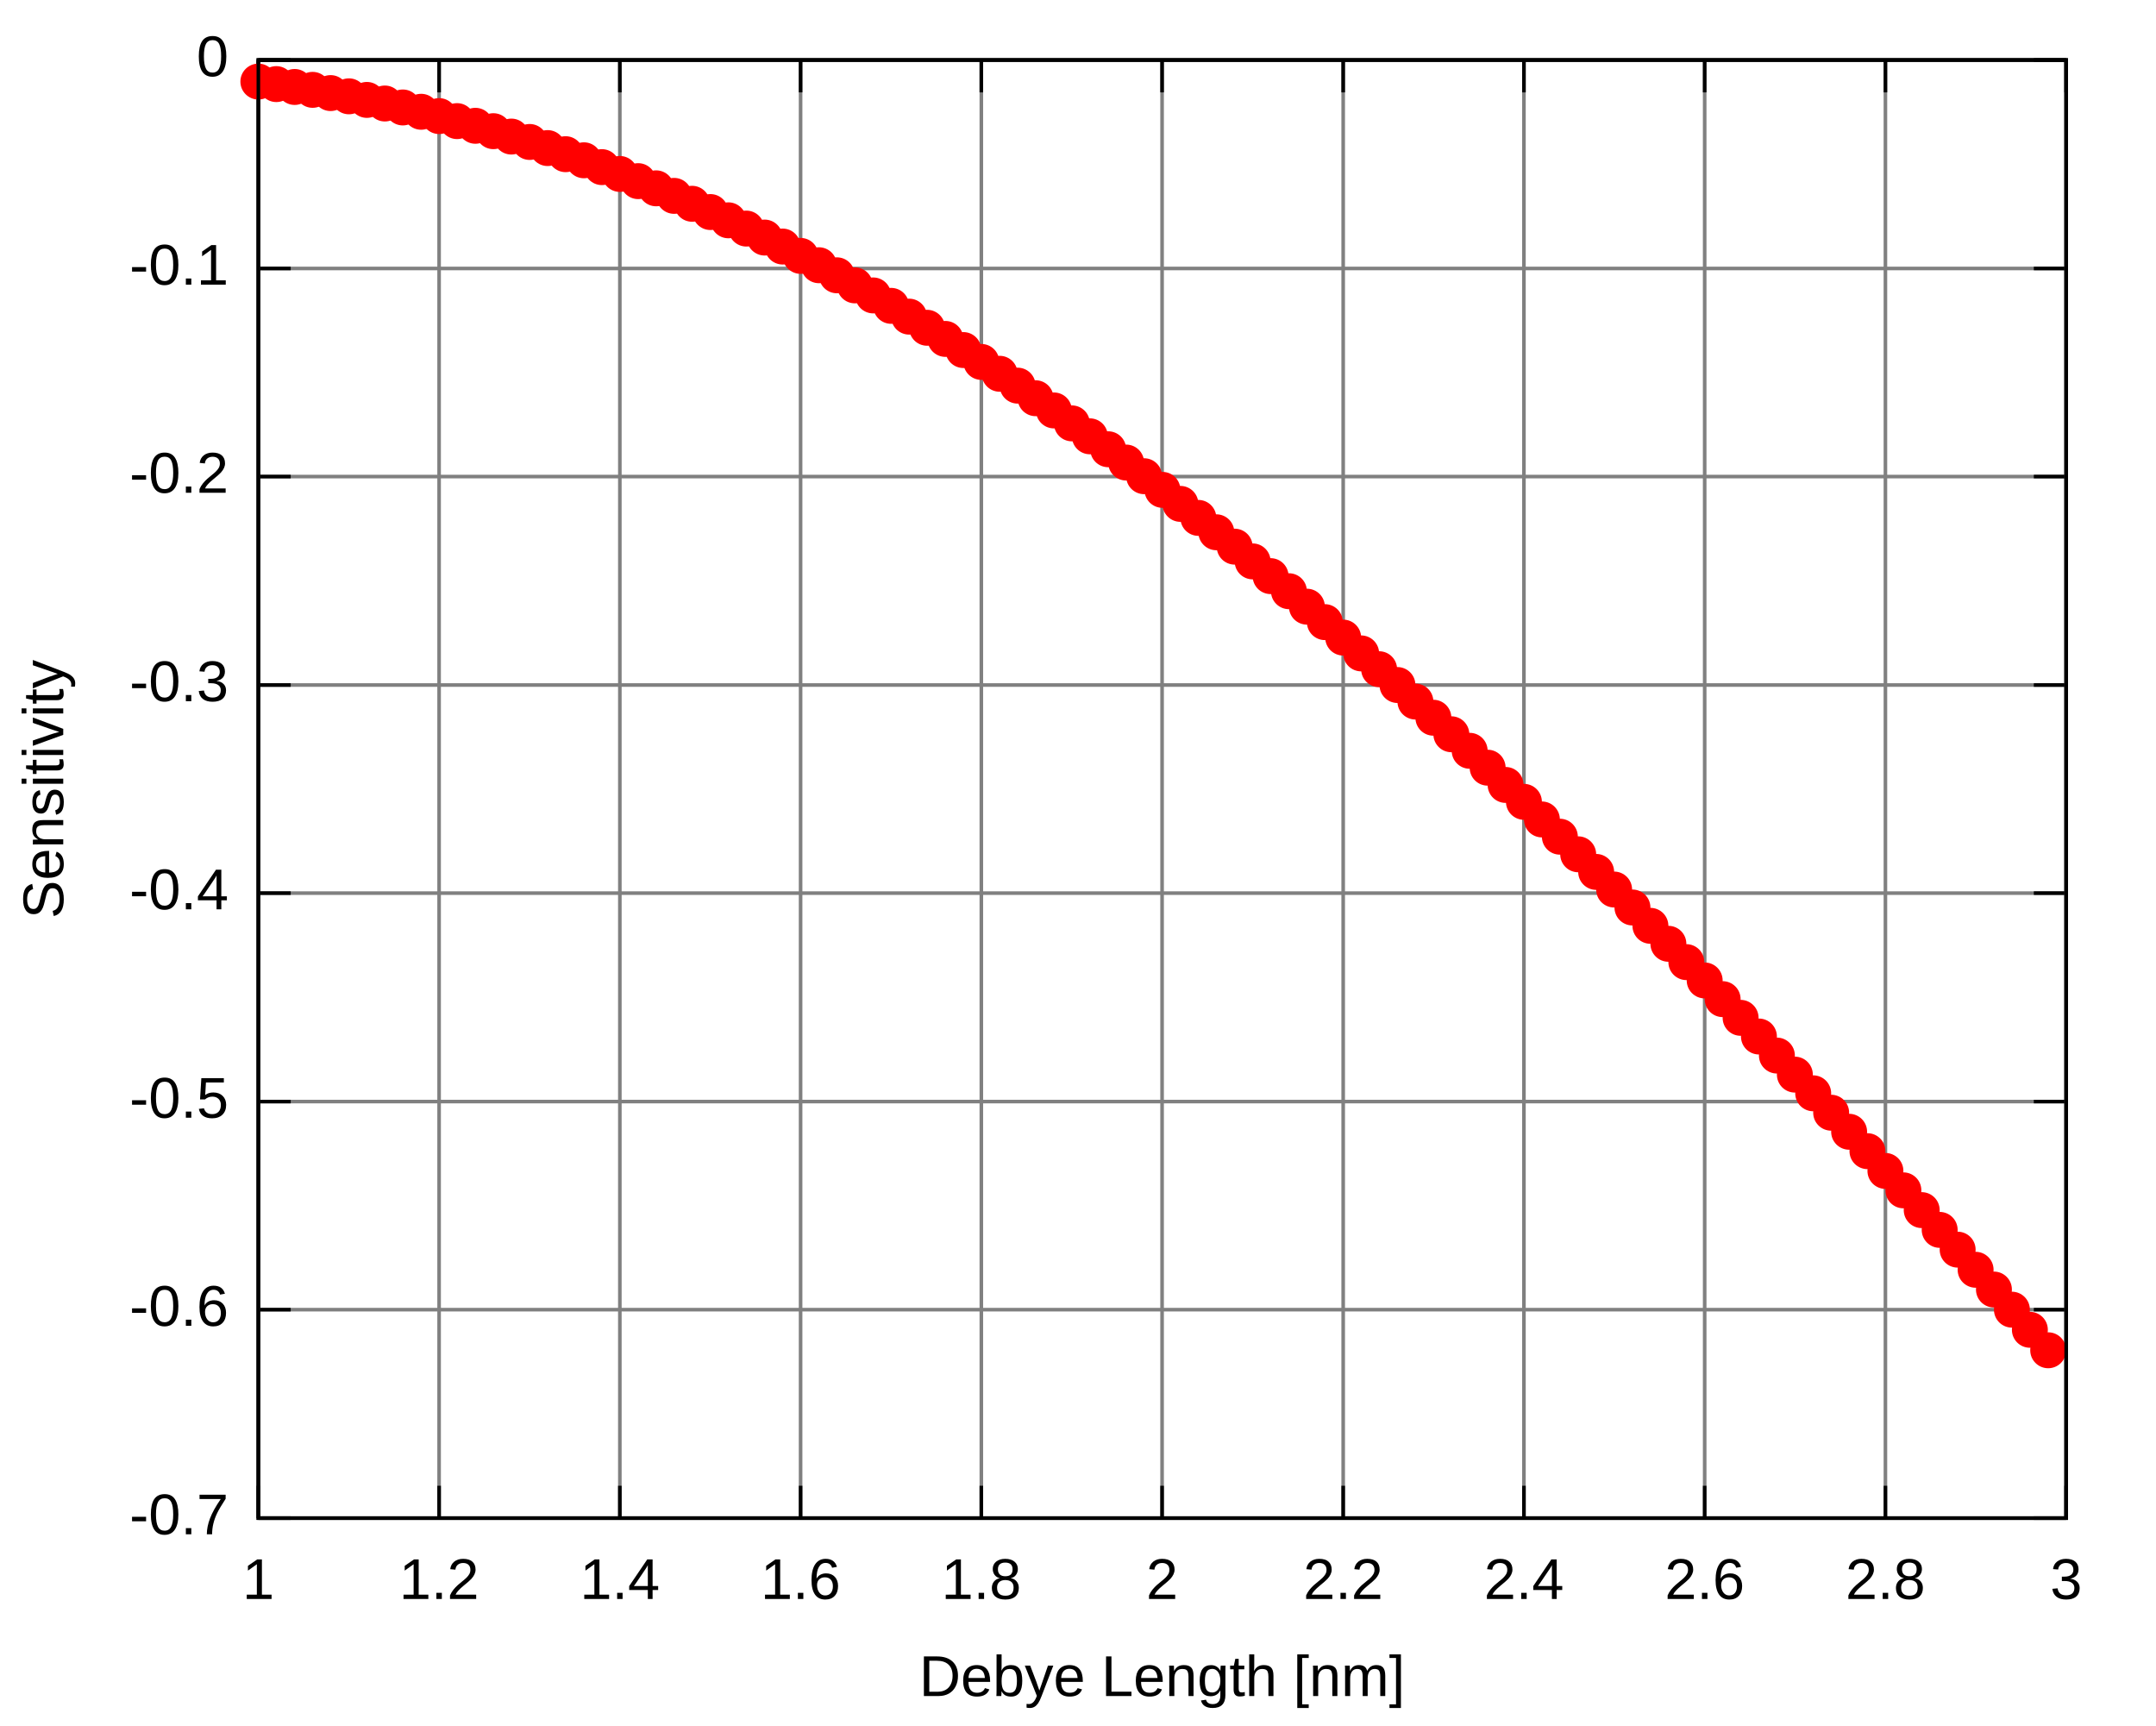
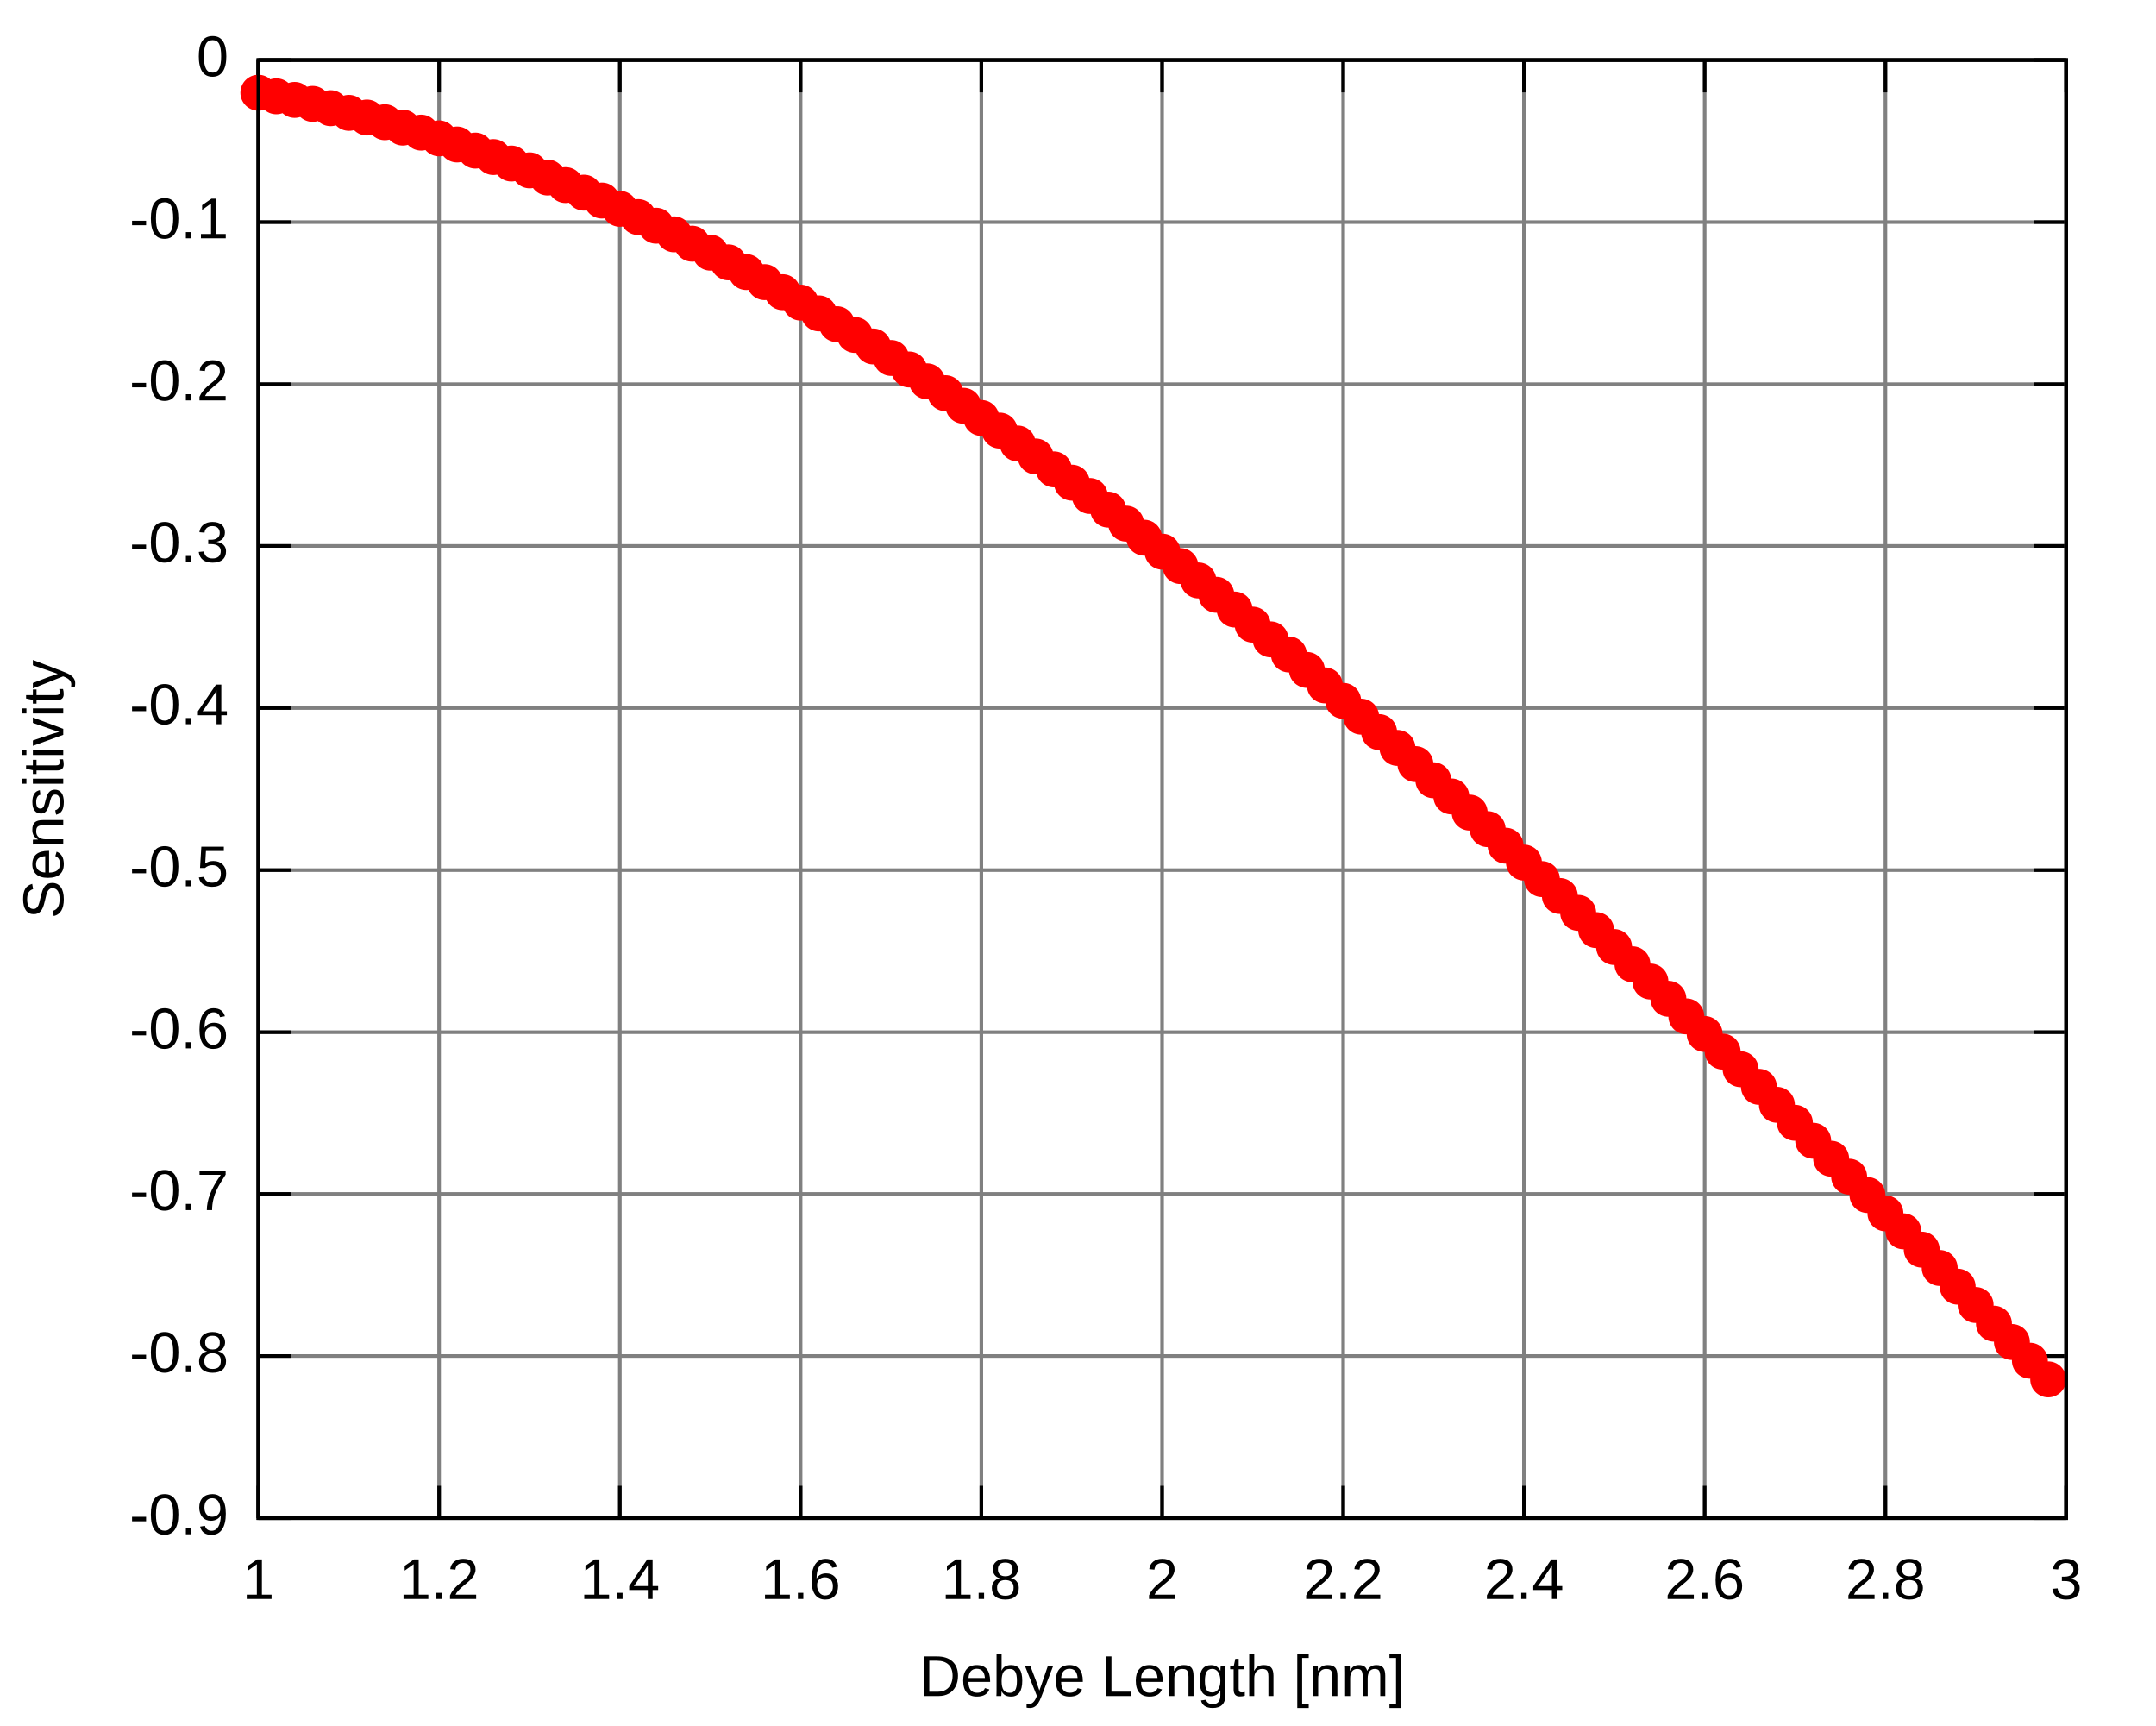
<svg xmlns="http://www.w3.org/2000/svg" xmlns:xlink="http://www.w3.org/1999/xlink" width="600" height="480" viewBox="0 0 600 480">
  <defs>
    <circle id="gpDot" r="0.5" stroke-width="0.5" />
    <path id="gpPt0" stroke-width="0.222" stroke="currentColor" d="M-1,0 h2 M0,-1 v2" />
    <path id="gpPt1" stroke-width="0.222" stroke="currentColor" d="M-1,-1 L1,1 M1,-1 L-1,1" />
    <path id="gpPt2" stroke-width="0.222" stroke="currentColor" d="M-1,0 L1,0 M0,-1 L0,1 M-1,-1 L1,1 M-1,1 L1,-1" />
    <rect id="gpPt3" stroke-width="0.222" stroke="currentColor" x="-1" y="-1" width="2" height="2" />
    <rect id="gpPt4" stroke-width="0.222" stroke="currentColor" fill="currentColor" x="-1" y="-1" width="2" height="2" />
    <circle id="gpPt5" stroke-width="0.222" stroke="currentColor" cx="0" cy="0" r="1" />
    <use xlink:href="#gpPt5" id="gpPt6" fill="currentColor" stroke="none" />
    <path id="gpPt7" stroke-width="0.222" stroke="currentColor" d="M0,-1.33 L-1.33,0.67 L1.33,0.67 z" />
    <use xlink:href="#gpPt7" id="gpPt8" fill="currentColor" stroke="none" />
    <use xlink:href="#gpPt7" id="gpPt9" stroke="currentColor" transform="rotate(180)" />
    <use xlink:href="#gpPt9" id="gpPt10" fill="currentColor" stroke="none" />
    <use xlink:href="#gpPt3" id="gpPt11" stroke="currentColor" transform="rotate(45)" />
    <use xlink:href="#gpPt11" id="gpPt12" fill="currentColor" stroke="none" />
  </defs>
  <g style="fill:none; color:white; stroke:currentColor; stroke-width:1.00; stroke-linecap:butt; stroke-linejoin:miter">
</g>
  <g style="fill:none; color:black; stroke:currentColor; stroke-width:1.00; stroke-linecap:butt; stroke-linejoin:miter">
</g>
  <g style="fill:none; color:gray; stroke:currentColor; stroke-width:1.00; stroke-linecap:butt; stroke-linejoin:miter">
    <path d="M71.9,422.4 L575.0,422.4 " />
  </g>
  <g style="fill:none; color:black; stroke:currentColor; stroke-width:1.00; stroke-linecap:butt; stroke-linejoin:miter">
    <path d="M71.9,422.4 L80.9,422.4 M575.0,422.4 L566.0,422.4 " />
    <g transform="translate(63.6,426.9)" style="stroke:none; fill:black; font-family:Arial; font-size:12.00pt; text-anchor:end">
+       <text>-0.9</text>
+     </g>
+   </g>
+   <g style="fill:none; color:gray; stroke:currentColor; stroke-width:1.00; stroke-linecap:butt; stroke-linejoin:miter">
+     <path d="M71.9,377.3 L575.0,377.3 " />
+   </g>
+   <g style="fill:none; color:black; stroke:currentColor; stroke-width:1.00; stroke-linecap:butt; stroke-linejoin:miter">
+     <path d="M71.9,377.3 L80.9,377.3 M575.0,377.3 L566.0,377.3 " />
+     <g transform="translate(63.6,381.8)" style="stroke:none; fill:black; font-family:Arial; font-size:12.00pt; text-anchor:end">
+       <text>-0.8</text>
+     </g>
+   </g>
+   <g style="fill:none; color:gray; stroke:currentColor; stroke-width:1.00; stroke-linecap:butt; stroke-linejoin:miter">
+     <path d="M71.9,332.2 L575.0,332.2 " />
+   </g>
+   <g style="fill:none; color:black; stroke:currentColor; stroke-width:1.00; stroke-linecap:butt; stroke-linejoin:miter">
+     <path d="M71.9,332.2 L80.9,332.2 M575.0,332.2 L566.0,332.2 " />
+     <g transform="translate(63.6,336.7)" style="stroke:none; fill:black; font-family:Arial; font-size:12.00pt; text-anchor:end">
      <text>-0.7</text>
    </g>
  </g>
  <g style="fill:none; color:gray; stroke:currentColor; stroke-width:1.00; stroke-linecap:butt; stroke-linejoin:miter">
-     <path d="M71.9,364.4 L575.0,364.4 " />
-   </g>
-   <g style="fill:none; color:black; stroke:currentColor; stroke-width:1.00; stroke-linecap:butt; stroke-linejoin:miter">
-     <path d="M71.9,364.4 L80.9,364.4 M575.0,364.4 L566.0,364.4 " />
-     <g transform="translate(63.6,368.9)" style="stroke:none; fill:black; font-family:Arial; font-size:12.00pt; text-anchor:end">
+     <path d="M71.9,287.2 L575.0,287.2 " />
+   </g>
+   <g style="fill:none; color:black; stroke:currentColor; stroke-width:1.00; stroke-linecap:butt; stroke-linejoin:miter">
+     <path d="M71.9,287.2 L80.9,287.2 M575.0,287.2 L566.0,287.2 " />
+     <g transform="translate(63.6,291.7)" style="stroke:none; fill:black; font-family:Arial; font-size:12.00pt; text-anchor:end">
      <text>-0.6</text>
    </g>
  </g>
  <g style="fill:none; color:gray; stroke:currentColor; stroke-width:1.00; stroke-linecap:butt; stroke-linejoin:miter">
-     <path d="M71.9,306.5 L575.0,306.5 " />
-   </g>
-   <g style="fill:none; color:black; stroke:currentColor; stroke-width:1.00; stroke-linecap:butt; stroke-linejoin:miter">
-     <path d="M71.9,306.5 L80.9,306.5 M575.0,306.5 L566.0,306.5 " />
-     <g transform="translate(63.6,311.0)" style="stroke:none; fill:black; font-family:Arial; font-size:12.00pt; text-anchor:end">
+     <path d="M71.9,242.1 L575.0,242.1 " />
+   </g>
+   <g style="fill:none; color:black; stroke:currentColor; stroke-width:1.00; stroke-linecap:butt; stroke-linejoin:miter">
+     <path d="M71.9,242.1 L80.9,242.1 M575.0,242.1 L566.0,242.1 " />
+     <g transform="translate(63.6,246.6)" style="stroke:none; fill:black; font-family:Arial; font-size:12.00pt; text-anchor:end">
      <text>-0.5</text>
    </g>
  </g>
  <g style="fill:none; color:gray; stroke:currentColor; stroke-width:1.00; stroke-linecap:butt; stroke-linejoin:miter">
-     <path d="M71.9,248.5 L575.0,248.5 " />
-   </g>
-   <g style="fill:none; color:black; stroke:currentColor; stroke-width:1.00; stroke-linecap:butt; stroke-linejoin:miter">
-     <path d="M71.9,248.5 L80.9,248.5 M575.0,248.5 L566.0,248.5 " />
-     <g transform="translate(63.6,253.0)" style="stroke:none; fill:black; font-family:Arial; font-size:12.00pt; text-anchor:end">
+     <path d="M71.9,197.0 L575.0,197.0 " />
+   </g>
+   <g style="fill:none; color:black; stroke:currentColor; stroke-width:1.00; stroke-linecap:butt; stroke-linejoin:miter">
+     <path d="M71.9,197.0 L80.9,197.0 M575.0,197.0 L566.0,197.0 " />
+     <g transform="translate(63.6,201.5)" style="stroke:none; fill:black; font-family:Arial; font-size:12.00pt; text-anchor:end">
      <text>-0.4</text>
    </g>
  </g>
  <g style="fill:none; color:gray; stroke:currentColor; stroke-width:1.00; stroke-linecap:butt; stroke-linejoin:miter">
-     <path d="M71.9,190.6 L575.0,190.6 " />
-   </g>
-   <g style="fill:none; color:black; stroke:currentColor; stroke-width:1.00; stroke-linecap:butt; stroke-linejoin:miter">
-     <path d="M71.9,190.6 L80.9,190.6 M575.0,190.6 L566.0,190.6 " />
-     <g transform="translate(63.6,195.1)" style="stroke:none; fill:black; font-family:Arial; font-size:12.00pt; text-anchor:end">
+     <path d="M71.9,151.9 L575.0,151.9 " />
+   </g>
+   <g style="fill:none; color:black; stroke:currentColor; stroke-width:1.00; stroke-linecap:butt; stroke-linejoin:miter">
+     <path d="M71.9,151.9 L80.9,151.9 M575.0,151.9 L566.0,151.9 " />
+     <g transform="translate(63.6,156.4)" style="stroke:none; fill:black; font-family:Arial; font-size:12.00pt; text-anchor:end">
      <text>-0.3</text>
    </g>
  </g>
  <g style="fill:none; color:gray; stroke:currentColor; stroke-width:1.00; stroke-linecap:butt; stroke-linejoin:miter">
-     <path d="M71.9,132.6 L575.0,132.6 " />
-   </g>
-   <g style="fill:none; color:black; stroke:currentColor; stroke-width:1.00; stroke-linecap:butt; stroke-linejoin:miter">
-     <path d="M71.9,132.6 L80.9,132.6 M575.0,132.6 L566.0,132.6 " />
-     <g transform="translate(63.6,137.1)" style="stroke:none; fill:black; font-family:Arial; font-size:12.00pt; text-anchor:end">
+     <path d="M71.9,106.9 L575.0,106.9 " />
+   </g>
+   <g style="fill:none; color:black; stroke:currentColor; stroke-width:1.00; stroke-linecap:butt; stroke-linejoin:miter">
+     <path d="M71.9,106.9 L80.9,106.9 M575.0,106.9 L566.0,106.9 " />
+     <g transform="translate(63.6,111.4)" style="stroke:none; fill:black; font-family:Arial; font-size:12.00pt; text-anchor:end">
      <text>-0.2</text>
    </g>
  </g>
  <g style="fill:none; color:gray; stroke:currentColor; stroke-width:1.00; stroke-linecap:butt; stroke-linejoin:miter">
-     <path d="M71.9,74.7 L575.0,74.7 " />
-   </g>
-   <g style="fill:none; color:black; stroke:currentColor; stroke-width:1.00; stroke-linecap:butt; stroke-linejoin:miter">
-     <path d="M71.9,74.7 L80.9,74.7 M575.0,74.7 L566.0,74.7 " />
-     <g transform="translate(63.6,79.2)" style="stroke:none; fill:black; font-family:Arial; font-size:12.00pt; text-anchor:end">
+     <path d="M71.9,61.8 L575.0,61.8 " />
+   </g>
+   <g style="fill:none; color:black; stroke:currentColor; stroke-width:1.00; stroke-linecap:butt; stroke-linejoin:miter">
+     <path d="M71.9,61.8 L80.9,61.8 M575.0,61.8 L566.0,61.8 " />
+     <g transform="translate(63.6,66.3)" style="stroke:none; fill:black; font-family:Arial; font-size:12.00pt; text-anchor:end">
      <text>-0.1</text>
    </g>
  </g>
  <g style="fill:none; color:gray; stroke:currentColor; stroke-width:1.00; stroke-linecap:butt; stroke-linejoin:miter">
    <path d="M71.9,16.7 L575.0,16.7 " />
  </g>
  <g style="fill:none; color:black; stroke:currentColor; stroke-width:1.00; stroke-linecap:butt; stroke-linejoin:miter">
    <path d="M71.9,16.7 L80.9,16.7 M575.0,16.7 L566.0,16.7 " />
    <g transform="translate(63.6,21.2)" style="stroke:none; fill:black; font-family:Arial; font-size:12.00pt; text-anchor:end">
      <text> 0</text>
    </g>
  </g>
  <g style="fill:none; color:gray; stroke:currentColor; stroke-width:1.00; stroke-linecap:butt; stroke-linejoin:miter">
    <path d="M71.9,422.4 L71.9,16.7 " />
  </g>
  <g style="fill:none; color:black; stroke:currentColor; stroke-width:1.00; stroke-linecap:butt; stroke-linejoin:miter">
    <path d="M71.9,422.4 L71.9,413.4 M71.9,16.7 L71.9,25.7 " />
    <g transform="translate(71.9,444.9)" style="stroke:none; fill:black; font-family:Arial; font-size:12.00pt; text-anchor:middle">
      <text> 1</text>
    </g>
  </g>
  <g style="fill:none; color:gray; stroke:currentColor; stroke-width:1.00; stroke-linecap:butt; stroke-linejoin:miter">
    <path d="M122.2,422.4 L122.2,16.7 " />
  </g>
  <g style="fill:none; color:black; stroke:currentColor; stroke-width:1.00; stroke-linecap:butt; stroke-linejoin:miter">
    <path d="M122.2,422.4 L122.2,413.4 M122.2,16.7 L122.2,25.7 " />
    <g transform="translate(122.2,444.9)" style="stroke:none; fill:black; font-family:Arial; font-size:12.00pt; text-anchor:middle">
      <text> 1.2</text>
    </g>
  </g>
  <g style="fill:none; color:gray; stroke:currentColor; stroke-width:1.00; stroke-linecap:butt; stroke-linejoin:miter">
    <path d="M172.5,422.4 L172.5,16.7 " />
  </g>
  <g style="fill:none; color:black; stroke:currentColor; stroke-width:1.00; stroke-linecap:butt; stroke-linejoin:miter">
    <path d="M172.5,422.4 L172.5,413.4 M172.5,16.7 L172.5,25.7 " />
    <g transform="translate(172.5,444.9)" style="stroke:none; fill:black; font-family:Arial; font-size:12.00pt; text-anchor:middle">
      <text> 1.4</text>
    </g>
  </g>
  <g style="fill:none; color:gray; stroke:currentColor; stroke-width:1.00; stroke-linecap:butt; stroke-linejoin:miter">
    <path d="M222.8,422.4 L222.8,16.7 " />
  </g>
  <g style="fill:none; color:black; stroke:currentColor; stroke-width:1.00; stroke-linecap:butt; stroke-linejoin:miter">
    <path d="M222.8,422.4 L222.8,413.4 M222.8,16.7 L222.8,25.7 " />
    <g transform="translate(222.8,444.9)" style="stroke:none; fill:black; font-family:Arial; font-size:12.00pt; text-anchor:middle">
      <text> 1.6</text>
    </g>
  </g>
  <g style="fill:none; color:gray; stroke:currentColor; stroke-width:1.00; stroke-linecap:butt; stroke-linejoin:miter">
    <path d="M273.1,422.4 L273.1,16.7 " />
  </g>
  <g style="fill:none; color:black; stroke:currentColor; stroke-width:1.00; stroke-linecap:butt; stroke-linejoin:miter">
    <path d="M273.1,422.4 L273.1,413.4 M273.1,16.7 L273.1,25.7 " />
    <g transform="translate(273.1,444.9)" style="stroke:none; fill:black; font-family:Arial; font-size:12.00pt; text-anchor:middle">
      <text> 1.8</text>
    </g>
  </g>
  <g style="fill:none; color:gray; stroke:currentColor; stroke-width:1.00; stroke-linecap:butt; stroke-linejoin:miter">
    <path d="M323.4,422.4 L323.4,16.7 " />
  </g>
  <g style="fill:none; color:black; stroke:currentColor; stroke-width:1.00; stroke-linecap:butt; stroke-linejoin:miter">
    <path d="M323.4,422.4 L323.4,413.4 M323.4,16.7 L323.4,25.7 " />
    <g transform="translate(323.4,444.9)" style="stroke:none; fill:black; font-family:Arial; font-size:12.00pt; text-anchor:middle">
      <text> 2</text>
    </g>
  </g>
  <g style="fill:none; color:gray; stroke:currentColor; stroke-width:1.00; stroke-linecap:butt; stroke-linejoin:miter">
    <path d="M373.8,422.4 L373.8,16.7 " />
  </g>
  <g style="fill:none; color:black; stroke:currentColor; stroke-width:1.00; stroke-linecap:butt; stroke-linejoin:miter">
    <path d="M373.8,422.4 L373.8,413.4 M373.8,16.7 L373.8,25.7 " />
    <g transform="translate(373.8,444.9)" style="stroke:none; fill:black; font-family:Arial; font-size:12.00pt; text-anchor:middle">
      <text> 2.2</text>
    </g>
  </g>
  <g style="fill:none; color:gray; stroke:currentColor; stroke-width:1.00; stroke-linecap:butt; stroke-linejoin:miter">
    <path d="M424.1,422.4 L424.1,16.7 " />
  </g>
  <g style="fill:none; color:black; stroke:currentColor; stroke-width:1.00; stroke-linecap:butt; stroke-linejoin:miter">
    <path d="M424.1,422.4 L424.1,413.4 M424.1,16.7 L424.1,25.7 " />
    <g transform="translate(424.1,444.9)" style="stroke:none; fill:black; font-family:Arial; font-size:12.00pt; text-anchor:middle">
      <text> 2.4</text>
    </g>
  </g>
  <g style="fill:none; color:gray; stroke:currentColor; stroke-width:1.00; stroke-linecap:butt; stroke-linejoin:miter">
    <path d="M474.4,422.4 L474.4,16.7 " />
  </g>
  <g style="fill:none; color:black; stroke:currentColor; stroke-width:1.00; stroke-linecap:butt; stroke-linejoin:miter">
    <path d="M474.4,422.4 L474.4,413.4 M474.4,16.7 L474.4,25.7 " />
    <g transform="translate(474.4,444.9)" style="stroke:none; fill:black; font-family:Arial; font-size:12.00pt; text-anchor:middle">
      <text> 2.6</text>
    </g>
  </g>
  <g style="fill:none; color:gray; stroke:currentColor; stroke-width:1.00; stroke-linecap:butt; stroke-linejoin:miter">
    <path d="M524.7,422.4 L524.7,16.7 " />
  </g>
  <g style="fill:none; color:black; stroke:currentColor; stroke-width:1.00; stroke-linecap:butt; stroke-linejoin:miter">
    <path d="M524.7,422.4 L524.7,413.4 M524.7,16.7 L524.7,25.7 " />
    <g transform="translate(524.7,444.9)" style="stroke:none; fill:black; font-family:Arial; font-size:12.00pt; text-anchor:middle">
      <text> 2.8</text>
    </g>
  </g>
  <g style="fill:none; color:gray; stroke:currentColor; stroke-width:1.00; stroke-linecap:butt; stroke-linejoin:miter">
    <path d="M575.0,422.4 L575.0,16.7 " />
  </g>
  <g style="fill:none; color:black; stroke:currentColor; stroke-width:1.00; stroke-linecap:butt; stroke-linejoin:miter">
    <path d="M575.0,422.4 L575.0,413.4 M575.0,16.7 L575.0,25.7 " />
    <g transform="translate(575.0,444.9)" style="stroke:none; fill:black; font-family:Arial; font-size:12.00pt; text-anchor:middle">
      <text> 3</text>
    </g>
    <path d="M71.9,16.7 L71.9,422.4 L575.0,422.4 L575.0,16.7 L71.9,16.7 Z " />
    <g transform="translate(17.6,219.6) rotate(270)" style="stroke:none; fill:black; font-family:Arial; font-size:12.00pt; text-anchor:middle">
      <text>Sensitivity</text>
    </g>
    <g transform="translate(323.4,471.9)" style="stroke:none; fill:black; font-family:Arial; font-size:12.00pt; text-anchor:middle">
      <text>Debye Length [nm]</text>
    </g>
  </g>
  <a xlink:title="Plot #1">
    <g style="fill:none; color:white; stroke:currentColor; stroke-width:6.00; stroke-linecap:butt; stroke-linejoin:miter">
</g>
    <g style="fill:none; color:red; stroke:currentColor; stroke-width:6.00; stroke-linecap:butt; stroke-linejoin:miter">
-       <use xlink:href="#gpPt6" transform="translate(71.9,22.7) scale(4.50)" />
-       <use xlink:href="#gpPt6" transform="translate(76.9,23.4) scale(4.50)" />
-       <use xlink:href="#gpPt6" transform="translate(82.0,24.2) scale(4.50)" />
-       <use xlink:href="#gpPt6" transform="translate(87.0,25.0) scale(4.50)" />
-       <use xlink:href="#gpPt6" transform="translate(92.0,25.9) scale(4.50)" />
-       <use xlink:href="#gpPt6" transform="translate(97.1,26.8) scale(4.50)" />
-       <use xlink:href="#gpPt6" transform="translate(102.1,27.8) scale(4.50)" />
-       <use xlink:href="#gpPt6" transform="translate(107.1,28.8) scale(4.50)" />
-       <use xlink:href="#gpPt6" transform="translate(112.1,29.9) scale(4.50)" />
-       <use xlink:href="#gpPt6" transform="translate(117.2,31.1) scale(4.50)" />
-       <use xlink:href="#gpPt6" transform="translate(122.2,32.3) scale(4.50)" />
-       <use xlink:href="#gpPt6" transform="translate(127.2,33.7) scale(4.50)" />
-       <use xlink:href="#gpPt6" transform="translate(132.3,35.0) scale(4.50)" />
-       <use xlink:href="#gpPt6" transform="translate(137.3,36.5) scale(4.50)" />
-       <use xlink:href="#gpPt6" transform="translate(142.3,38.0) scale(4.50)" />
-       <use xlink:href="#gpPt6" transform="translate(147.4,39.5) scale(4.50)" />
-       <use xlink:href="#gpPt6" transform="translate(152.4,41.2) scale(4.50)" />
-       <use xlink:href="#gpPt6" transform="translate(157.4,42.9) scale(4.50)" />
-       <use xlink:href="#gpPt6" transform="translate(162.5,44.6) scale(4.50)" />
-       <use xlink:href="#gpPt6" transform="translate(167.5,46.5) scale(4.50)" />
-       <use xlink:href="#gpPt6" transform="translate(172.5,48.4) scale(4.50)" />
-       <use xlink:href="#gpPt6" transform="translate(177.6,50.4) scale(4.50)" />
-       <use xlink:href="#gpPt6" transform="translate(182.6,52.4) scale(4.50)" />
-       <use xlink:href="#gpPt6" transform="translate(187.6,54.5) scale(4.50)" />
-       <use xlink:href="#gpPt6" transform="translate(192.6,56.7) scale(4.50)" />
-       <use xlink:href="#gpPt6" transform="translate(197.7,59.0) scale(4.50)" />
-       <use xlink:href="#gpPt6" transform="translate(202.7,61.3) scale(4.50)" />
-       <use xlink:href="#gpPt6" transform="translate(207.7,63.6) scale(4.50)" />
-       <use xlink:href="#gpPt6" transform="translate(212.8,66.1) scale(4.50)" />
-       <use xlink:href="#gpPt6" transform="translate(217.8,68.6) scale(4.50)" />
-       <use xlink:href="#gpPt6" transform="translate(222.8,71.2) scale(4.50)" />
-       <use xlink:href="#gpPt6" transform="translate(227.9,73.8) scale(4.50)" />
-       <use xlink:href="#gpPt6" transform="translate(232.9,76.6) scale(4.50)" />
-       <use xlink:href="#gpPt6" transform="translate(237.9,79.4) scale(4.50)" />
-       <use xlink:href="#gpPt6" transform="translate(243.0,82.2) scale(4.50)" />
-       <use xlink:href="#gpPt6" transform="translate(248.0,85.1) scale(4.50)" />
-       <use xlink:href="#gpPt6" transform="translate(253.0,88.1) scale(4.50)" />
-       <use xlink:href="#gpPt6" transform="translate(258.0,91.2) scale(4.50)" />
-       <use xlink:href="#gpPt6" transform="translate(263.1,94.3) scale(4.50)" />
-       <use xlink:href="#gpPt6" transform="translate(268.1,97.4) scale(4.50)" />
-       <use xlink:href="#gpPt6" transform="translate(273.1,100.7) scale(4.50)" />
-       <use xlink:href="#gpPt6" transform="translate(278.2,104.0) scale(4.50)" />
-       <use xlink:href="#gpPt6" transform="translate(283.2,107.3) scale(4.50)" />
-       <use xlink:href="#gpPt6" transform="translate(288.2,110.8) scale(4.50)" />
-       <use xlink:href="#gpPt6" transform="translate(293.3,114.2) scale(4.50)" />
-       <use xlink:href="#gpPt6" transform="translate(298.3,117.8) scale(4.50)" />
-       <use xlink:href="#gpPt6" transform="translate(303.3,121.4) scale(4.50)" />
-       <use xlink:href="#gpPt6" transform="translate(308.4,125.0) scale(4.50)" />
-       <use xlink:href="#gpPt6" transform="translate(313.4,128.7) scale(4.50)" />
-       <use xlink:href="#gpPt6" transform="translate(318.4,132.5) scale(4.50)" />
-       <use xlink:href="#gpPt6" transform="translate(323.5,136.3) scale(4.50)" />
-       <use xlink:href="#gpPt6" transform="translate(328.5,140.2) scale(4.50)" />
-       <use xlink:href="#gpPt6" transform="translate(333.5,144.1) scale(4.50)" />
-       <use xlink:href="#gpPt6" transform="translate(338.5,148.1) scale(4.50)" />
-       <use xlink:href="#gpPt6" transform="translate(343.6,152.1) scale(4.50)" />
-       <use xlink:href="#gpPt6" transform="translate(348.6,156.2) scale(4.50)" />
-       <use xlink:href="#gpPt6" transform="translate(353.6,160.3) scale(4.50)" />
-       <use xlink:href="#gpPt6" transform="translate(358.7,164.5) scale(4.50)" />
-       <use xlink:href="#gpPt6" transform="translate(363.7,168.8) scale(4.50)" />
-       <use xlink:href="#gpPt6" transform="translate(368.7,173.1) scale(4.50)" />
-       <use xlink:href="#gpPt6" transform="translate(373.8,177.4) scale(4.50)" />
-       <use xlink:href="#gpPt6" transform="translate(378.8,181.8) scale(4.50)" />
-       <use xlink:href="#gpPt6" transform="translate(383.8,186.2) scale(4.50)" />
-       <use xlink:href="#gpPt6" transform="translate(388.9,190.6) scale(4.50)" />
-       <use xlink:href="#gpPt6" transform="translate(393.9,195.2) scale(4.50)" />
-       <use xlink:href="#gpPt6" transform="translate(398.9,199.7) scale(4.50)" />
-       <use xlink:href="#gpPt6" transform="translate(403.9,204.3) scale(4.50)" />
-       <use xlink:href="#gpPt6" transform="translate(409.0,208.9) scale(4.50)" />
-       <use xlink:href="#gpPt6" transform="translate(414.0,213.6) scale(4.50)" />
-       <use xlink:href="#gpPt6" transform="translate(419.0,218.4) scale(4.50)" />
-       <use xlink:href="#gpPt6" transform="translate(424.1,223.1) scale(4.50)" />
-       <use xlink:href="#gpPt6" transform="translate(429.1,228.0) scale(4.50)" />
-       <use xlink:href="#gpPt6" transform="translate(434.1,232.8) scale(4.50)" />
-       <use xlink:href="#gpPt6" transform="translate(439.2,237.7) scale(4.50)" />
-       <use xlink:href="#gpPt6" transform="translate(444.2,242.6) scale(4.50)" />
-       <use xlink:href="#gpPt6" transform="translate(449.2,247.5) scale(4.50)" />
-       <use xlink:href="#gpPt6" transform="translate(454.3,252.5) scale(4.50)" />
-       <use xlink:href="#gpPt6" transform="translate(459.3,257.6) scale(4.50)" />
-       <use xlink:href="#gpPt6" transform="translate(464.3,262.6) scale(4.50)" />
-       <use xlink:href="#gpPt6" transform="translate(469.3,267.7) scale(4.50)" />
-       <use xlink:href="#gpPt6" transform="translate(474.4,272.8) scale(4.50)" />
-       <use xlink:href="#gpPt6" transform="translate(479.4,278.0) scale(4.50)" />
-       <use xlink:href="#gpPt6" transform="translate(484.4,283.2) scale(4.50)" />
-       <use xlink:href="#gpPt6" transform="translate(489.5,288.4) scale(4.50)" />
-       <use xlink:href="#gpPt6" transform="translate(494.5,293.7) scale(4.50)" />
-       <use xlink:href="#gpPt6" transform="translate(499.5,299.0) scale(4.50)" />
-       <use xlink:href="#gpPt6" transform="translate(504.6,304.2) scale(4.50)" />
-       <use xlink:href="#gpPt6" transform="translate(509.6,309.6) scale(4.50)" />
-       <use xlink:href="#gpPt6" transform="translate(514.6,314.9) scale(4.50)" />
-       <use xlink:href="#gpPt6" transform="translate(519.7,320.3) scale(4.50)" />
-       <use xlink:href="#gpPt6" transform="translate(524.7,325.8) scale(4.50)" />
-       <use xlink:href="#gpPt6" transform="translate(529.7,331.2) scale(4.50)" />
-       <use xlink:href="#gpPt6" transform="translate(534.8,336.7) scale(4.50)" />
-       <use xlink:href="#gpPt6" transform="translate(539.8,342.2) scale(4.50)" />
-       <use xlink:href="#gpPt6" transform="translate(544.8,347.7) scale(4.50)" />
-       <use xlink:href="#gpPt6" transform="translate(549.8,353.3) scale(4.50)" />
-       <use xlink:href="#gpPt6" transform="translate(554.9,358.8) scale(4.50)" />
-       <use xlink:href="#gpPt6" transform="translate(559.9,364.4) scale(4.50)" />
-       <use xlink:href="#gpPt6" transform="translate(564.9,370.0) scale(4.50)" />
-       <use xlink:href="#gpPt6" transform="translate(570.0,375.7) scale(4.50)" />
+       <use xlink:href="#gpPt6" transform="translate(71.9,25.8) scale(4.50)" />
+       <use xlink:href="#gpPt6" transform="translate(76.9,26.8) scale(4.50)" />
+       <use xlink:href="#gpPt6" transform="translate(82.0,27.8) scale(4.50)" />
+       <use xlink:href="#gpPt6" transform="translate(87.0,28.9) scale(4.50)" />
+       <use xlink:href="#gpPt6" transform="translate(92.0,30.1) scale(4.50)" />
+       <use xlink:href="#gpPt6" transform="translate(97.1,31.4) scale(4.50)" />
+       <use xlink:href="#gpPt6" transform="translate(102.1,32.7) scale(4.50)" />
+       <use xlink:href="#gpPt6" transform="translate(107.1,34.0) scale(4.50)" />
+       <use xlink:href="#gpPt6" transform="translate(112.1,35.5) scale(4.50)" />
+       <use xlink:href="#gpPt6" transform="translate(117.2,36.9) scale(4.50)" />
+       <use xlink:href="#gpPt6" transform="translate(122.2,38.5) scale(4.50)" />
+       <use xlink:href="#gpPt6" transform="translate(127.2,40.2) scale(4.50)" />
+       <use xlink:href="#gpPt6" transform="translate(132.3,41.9) scale(4.50)" />
+       <use xlink:href="#gpPt6" transform="translate(137.3,43.7) scale(4.50)" />
+       <use xlink:href="#gpPt6" transform="translate(142.3,45.5) scale(4.50)" />
+       <use xlink:href="#gpPt6" transform="translate(147.4,47.4) scale(4.50)" />
+       <use xlink:href="#gpPt6" transform="translate(152.4,49.4) scale(4.50)" />
+       <use xlink:href="#gpPt6" transform="translate(157.4,51.5) scale(4.50)" />
+       <use xlink:href="#gpPt6" transform="translate(162.5,53.6) scale(4.50)" />
+       <use xlink:href="#gpPt6" transform="translate(167.5,55.8) scale(4.50)" />
+       <use xlink:href="#gpPt6" transform="translate(172.5,58.1) scale(4.50)" />
+       <use xlink:href="#gpPt6" transform="translate(177.6,60.4) scale(4.50)" />
+       <use xlink:href="#gpPt6" transform="translate(182.6,62.8) scale(4.50)" />
+       <use xlink:href="#gpPt6" transform="translate(187.6,65.2) scale(4.50)" />
+       <use xlink:href="#gpPt6" transform="translate(192.6,67.8) scale(4.50)" />
+       <use xlink:href="#gpPt6" transform="translate(197.7,70.3) scale(4.50)" />
+       <use xlink:href="#gpPt6" transform="translate(202.7,73.0) scale(4.50)" />
+       <use xlink:href="#gpPt6" transform="translate(207.7,75.7) scale(4.50)" />
+       <use xlink:href="#gpPt6" transform="translate(212.8,78.5) scale(4.50)" />
+       <use xlink:href="#gpPt6" transform="translate(217.8,81.3) scale(4.50)" />
+       <use xlink:href="#gpPt6" transform="translate(222.8,84.2) scale(4.50)" />
+       <use xlink:href="#gpPt6" transform="translate(227.9,87.2) scale(4.50)" />
+       <use xlink:href="#gpPt6" transform="translate(232.9,90.2) scale(4.50)" />
+       <use xlink:href="#gpPt6" transform="translate(237.9,93.2) scale(4.50)" />
+       <use xlink:href="#gpPt6" transform="translate(243.0,96.4) scale(4.50)" />
+       <use xlink:href="#gpPt6" transform="translate(248.0,99.6) scale(4.50)" />
+       <use xlink:href="#gpPt6" transform="translate(253.0,102.8) scale(4.50)" />
+       <use xlink:href="#gpPt6" transform="translate(258.0,106.1) scale(4.50)" />
+       <use xlink:href="#gpPt6" transform="translate(263.1,109.4) scale(4.50)" />
+       <use xlink:href="#gpPt6" transform="translate(268.1,112.9) scale(4.50)" />
+       <use xlink:href="#gpPt6" transform="translate(273.1,116.3) scale(4.50)" />
+       <use xlink:href="#gpPt6" transform="translate(278.2,119.8) scale(4.50)" />
+       <use xlink:href="#gpPt6" transform="translate(283.2,123.4) scale(4.50)" />
+       <use xlink:href="#gpPt6" transform="translate(288.2,127.0) scale(4.50)" />
+       <use xlink:href="#gpPt6" transform="translate(293.3,130.6) scale(4.50)" />
+       <use xlink:href="#gpPt6" transform="translate(298.3,134.3) scale(4.50)" />
+       <use xlink:href="#gpPt6" transform="translate(303.3,138.0) scale(4.50)" />
+       <use xlink:href="#gpPt6" transform="translate(308.4,141.8) scale(4.50)" />
+       <use xlink:href="#gpPt6" transform="translate(313.4,145.7) scale(4.50)" />
+       <use xlink:href="#gpPt6" transform="translate(318.4,149.6) scale(4.50)" />
+       <use xlink:href="#gpPt6" transform="translate(323.5,153.5) scale(4.50)" />
+       <use xlink:href="#gpPt6" transform="translate(328.5,157.5) scale(4.50)" />
+       <use xlink:href="#gpPt6" transform="translate(333.5,161.5) scale(4.50)" />
+       <use xlink:href="#gpPt6" transform="translate(338.5,165.5) scale(4.50)" />
+       <use xlink:href="#gpPt6" transform="translate(343.6,169.6) scale(4.50)" />
+       <use xlink:href="#gpPt6" transform="translate(348.6,173.8) scale(4.50)" />
+       <use xlink:href="#gpPt6" transform="translate(353.6,177.9) scale(4.50)" />
+       <use xlink:href="#gpPt6" transform="translate(358.7,182.1) scale(4.50)" />
+       <use xlink:href="#gpPt6" transform="translate(363.7,186.4) scale(4.50)" />
+       <use xlink:href="#gpPt6" transform="translate(368.7,190.7) scale(4.50)" />
+       <use xlink:href="#gpPt6" transform="translate(373.8,195.0) scale(4.50)" />
+       <use xlink:href="#gpPt6" transform="translate(378.8,199.4) scale(4.50)" />
+       <use xlink:href="#gpPt6" transform="translate(383.8,203.7) scale(4.50)" />
+       <use xlink:href="#gpPt6" transform="translate(388.9,208.1) scale(4.50)" />
+       <use xlink:href="#gpPt6" transform="translate(393.9,212.6) scale(4.50)" />
+       <use xlink:href="#gpPt6" transform="translate(398.9,217.1) scale(4.50)" />
+       <use xlink:href="#gpPt6" transform="translate(403.9,221.6) scale(4.50)" />
+       <use xlink:href="#gpPt6" transform="translate(409.0,226.1) scale(4.50)" />
+       <use xlink:href="#gpPt6" transform="translate(414.0,230.7) scale(4.50)" />
+       <use xlink:href="#gpPt6" transform="translate(419.0,235.3) scale(4.50)" />
+       <use xlink:href="#gpPt6" transform="translate(424.1,240.0) scale(4.50)" />
+       <use xlink:href="#gpPt6" transform="translate(429.1,244.6) scale(4.50)" />
+       <use xlink:href="#gpPt6" transform="translate(434.1,249.3) scale(4.50)" />
+       <use xlink:href="#gpPt6" transform="translate(439.2,254.0) scale(4.50)" />
+       <use xlink:href="#gpPt6" transform="translate(444.2,258.8) scale(4.50)" />
+       <use xlink:href="#gpPt6" transform="translate(449.2,263.5) scale(4.50)" />
+       <use xlink:href="#gpPt6" transform="translate(454.3,268.3) scale(4.50)" />
+       <use xlink:href="#gpPt6" transform="translate(459.3,273.1) scale(4.50)" />
+       <use xlink:href="#gpPt6" transform="translate(464.3,277.9) scale(4.50)" />
+       <use xlink:href="#gpPt6" transform="translate(469.3,282.8) scale(4.50)" />
+       <use xlink:href="#gpPt6" transform="translate(474.4,287.7) scale(4.50)" />
+       <use xlink:href="#gpPt6" transform="translate(479.4,292.6) scale(4.50)" />
+       <use xlink:href="#gpPt6" transform="translate(484.4,297.5) scale(4.50)" />
+       <use xlink:href="#gpPt6" transform="translate(489.5,302.4) scale(4.50)" />
+       <use xlink:href="#gpPt6" transform="translate(494.5,307.4) scale(4.50)" />
+       <use xlink:href="#gpPt6" transform="translate(499.5,312.4) scale(4.50)" />
+       <use xlink:href="#gpPt6" transform="translate(504.6,317.4) scale(4.50)" />
+       <use xlink:href="#gpPt6" transform="translate(509.6,322.4) scale(4.50)" />
+       <use xlink:href="#gpPt6" transform="translate(514.6,327.4) scale(4.50)" />
+       <use xlink:href="#gpPt6" transform="translate(519.7,332.5) scale(4.50)" />
+       <use xlink:href="#gpPt6" transform="translate(524.7,337.6) scale(4.50)" />
+       <use xlink:href="#gpPt6" transform="translate(529.7,342.6) scale(4.50)" />
+       <use xlink:href="#gpPt6" transform="translate(534.8,347.7) scale(4.50)" />
+       <use xlink:href="#gpPt6" transform="translate(539.8,352.8) scale(4.50)" />
+       <use xlink:href="#gpPt6" transform="translate(544.8,358.0) scale(4.50)" />
+       <use xlink:href="#gpPt6" transform="translate(549.8,363.1) scale(4.50)" />
+       <use xlink:href="#gpPt6" transform="translate(554.9,368.3) scale(4.50)" />
+       <use xlink:href="#gpPt6" transform="translate(559.9,373.4) scale(4.50)" />
+       <use xlink:href="#gpPt6" transform="translate(564.9,378.6) scale(4.50)" />
+       <use xlink:href="#gpPt6" transform="translate(570.0,383.8) scale(4.50)" />
    </g>
  </a>
  <g style="fill:none; color:white; stroke:currentColor; stroke-width:1.00; stroke-linecap:butt; stroke-linejoin:miter">
</g>
  <g style="fill:none; color:black; stroke:currentColor; stroke-width:1.00; stroke-linecap:butt; stroke-linejoin:miter">
    <path d="M71.9,16.7 L71.9,422.4 L575.0,422.4 L575.0,16.7 L71.9,16.7 Z " />
  </g>
</svg>
